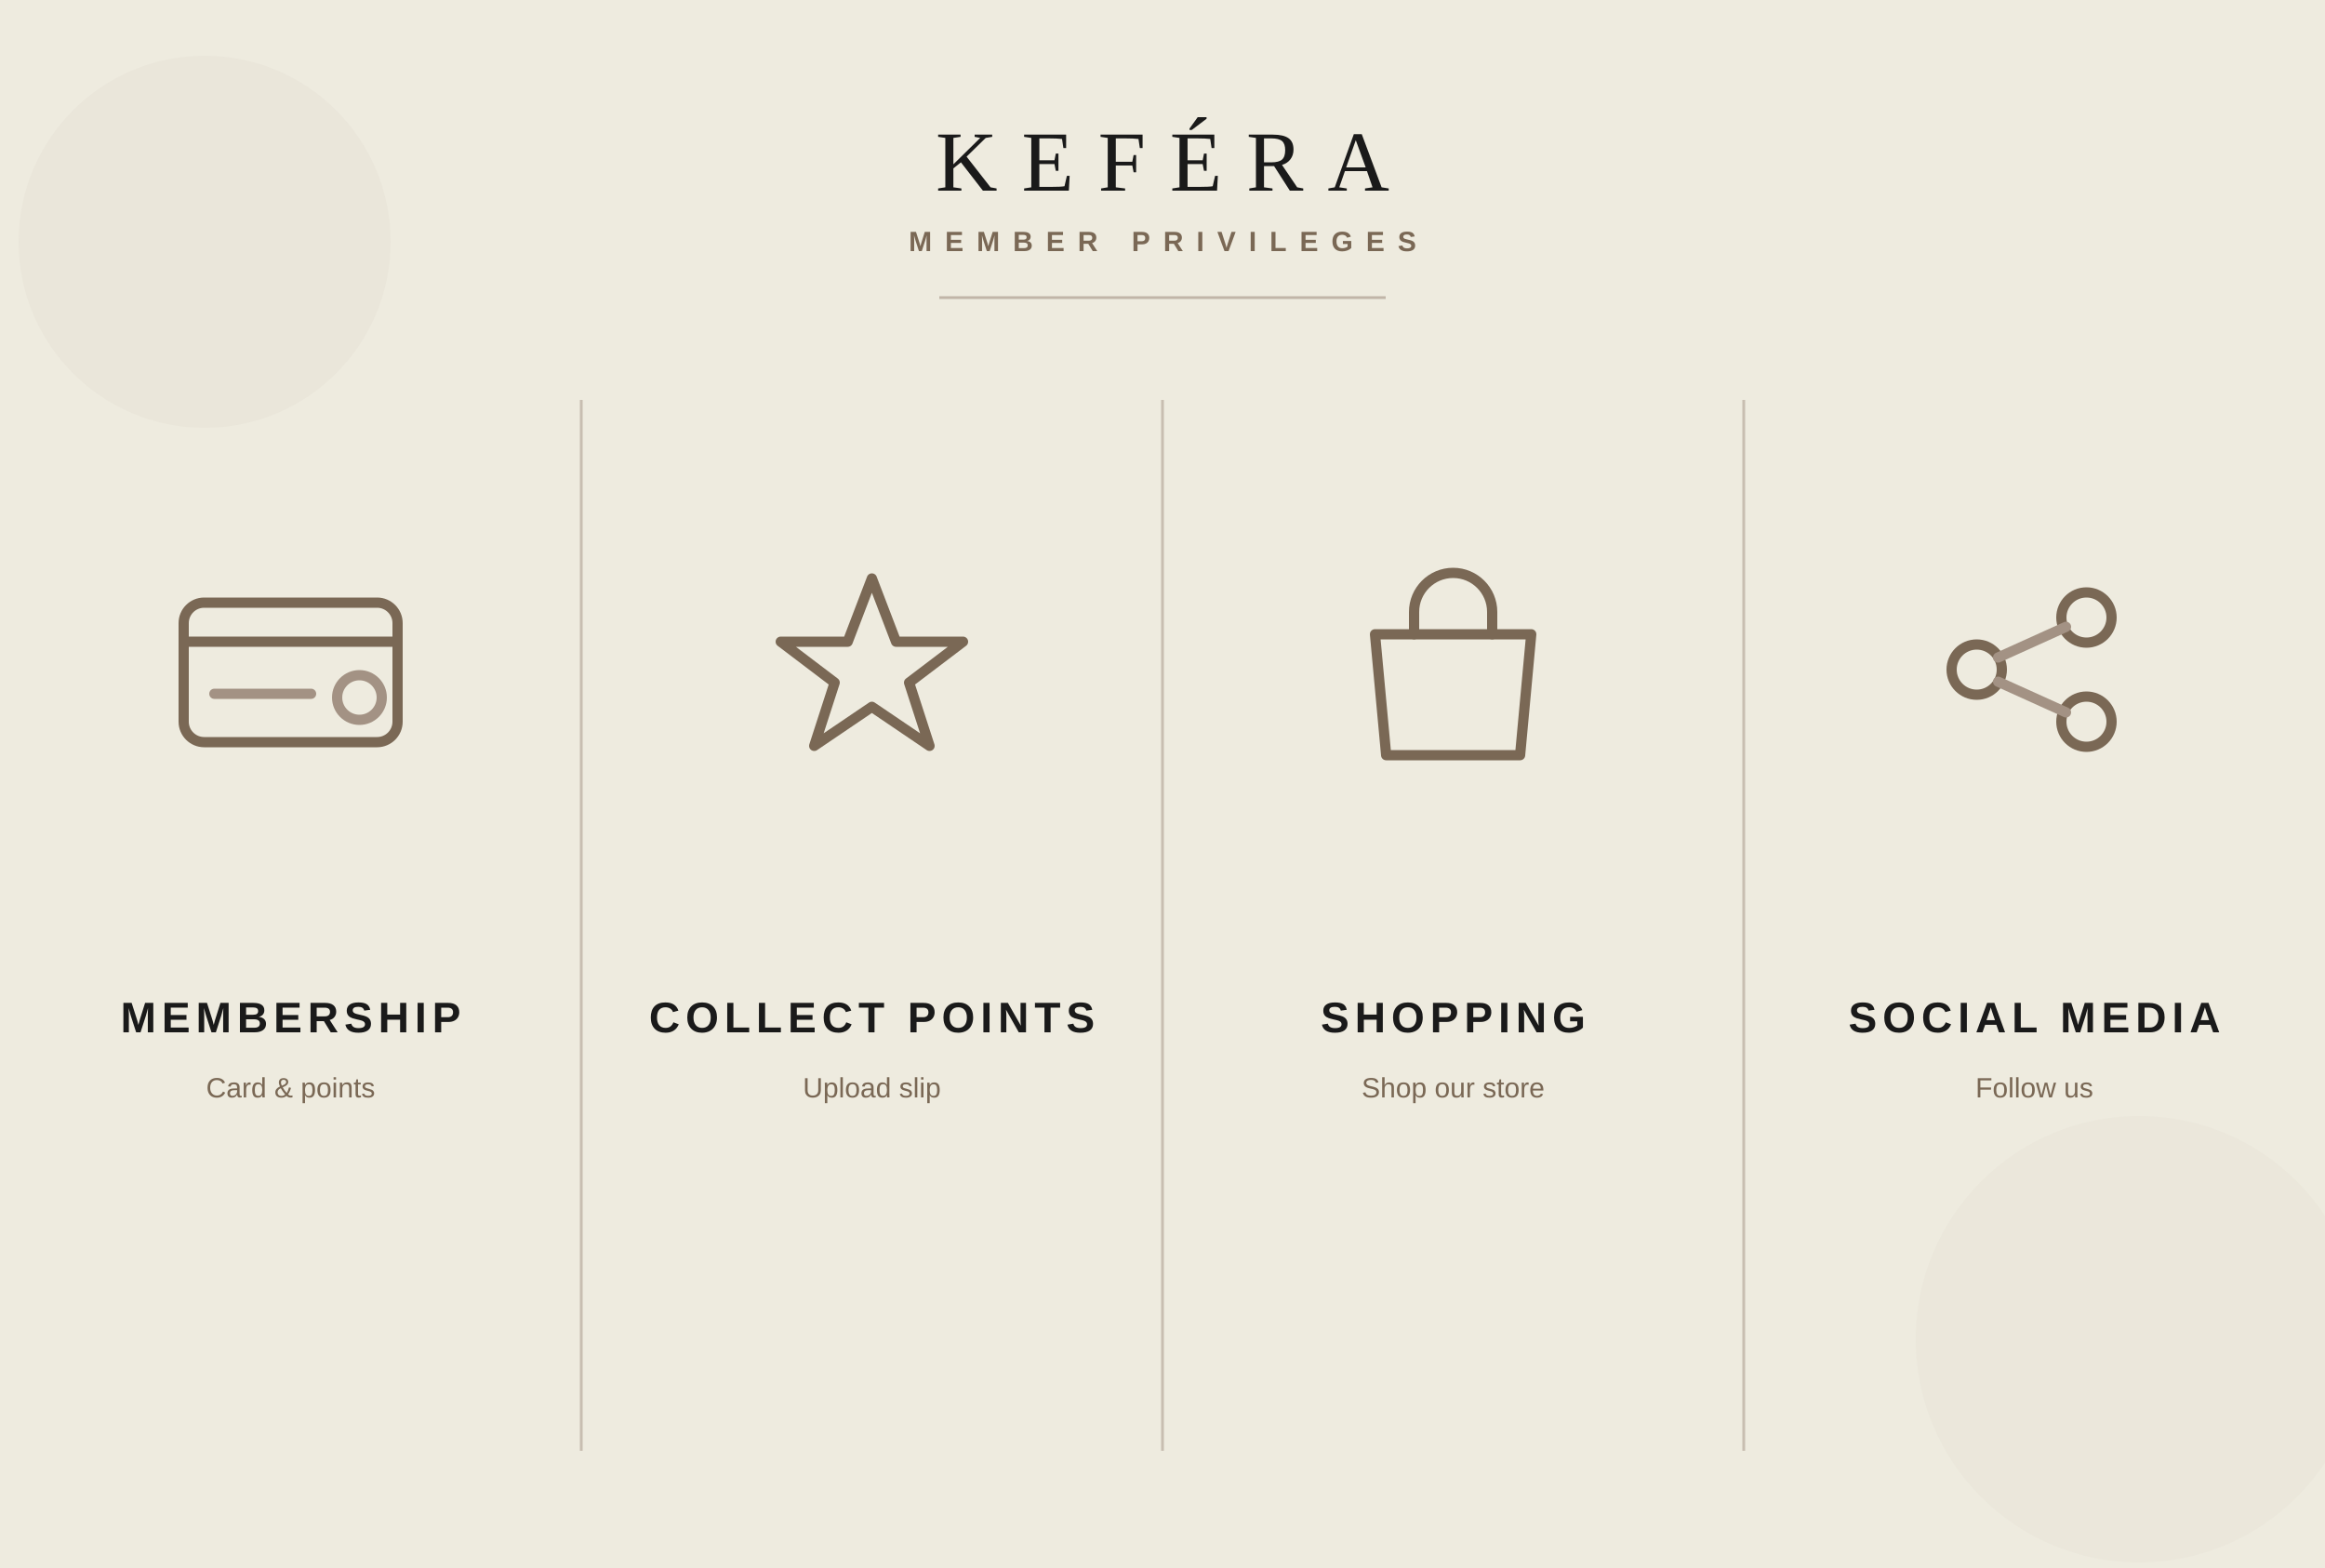
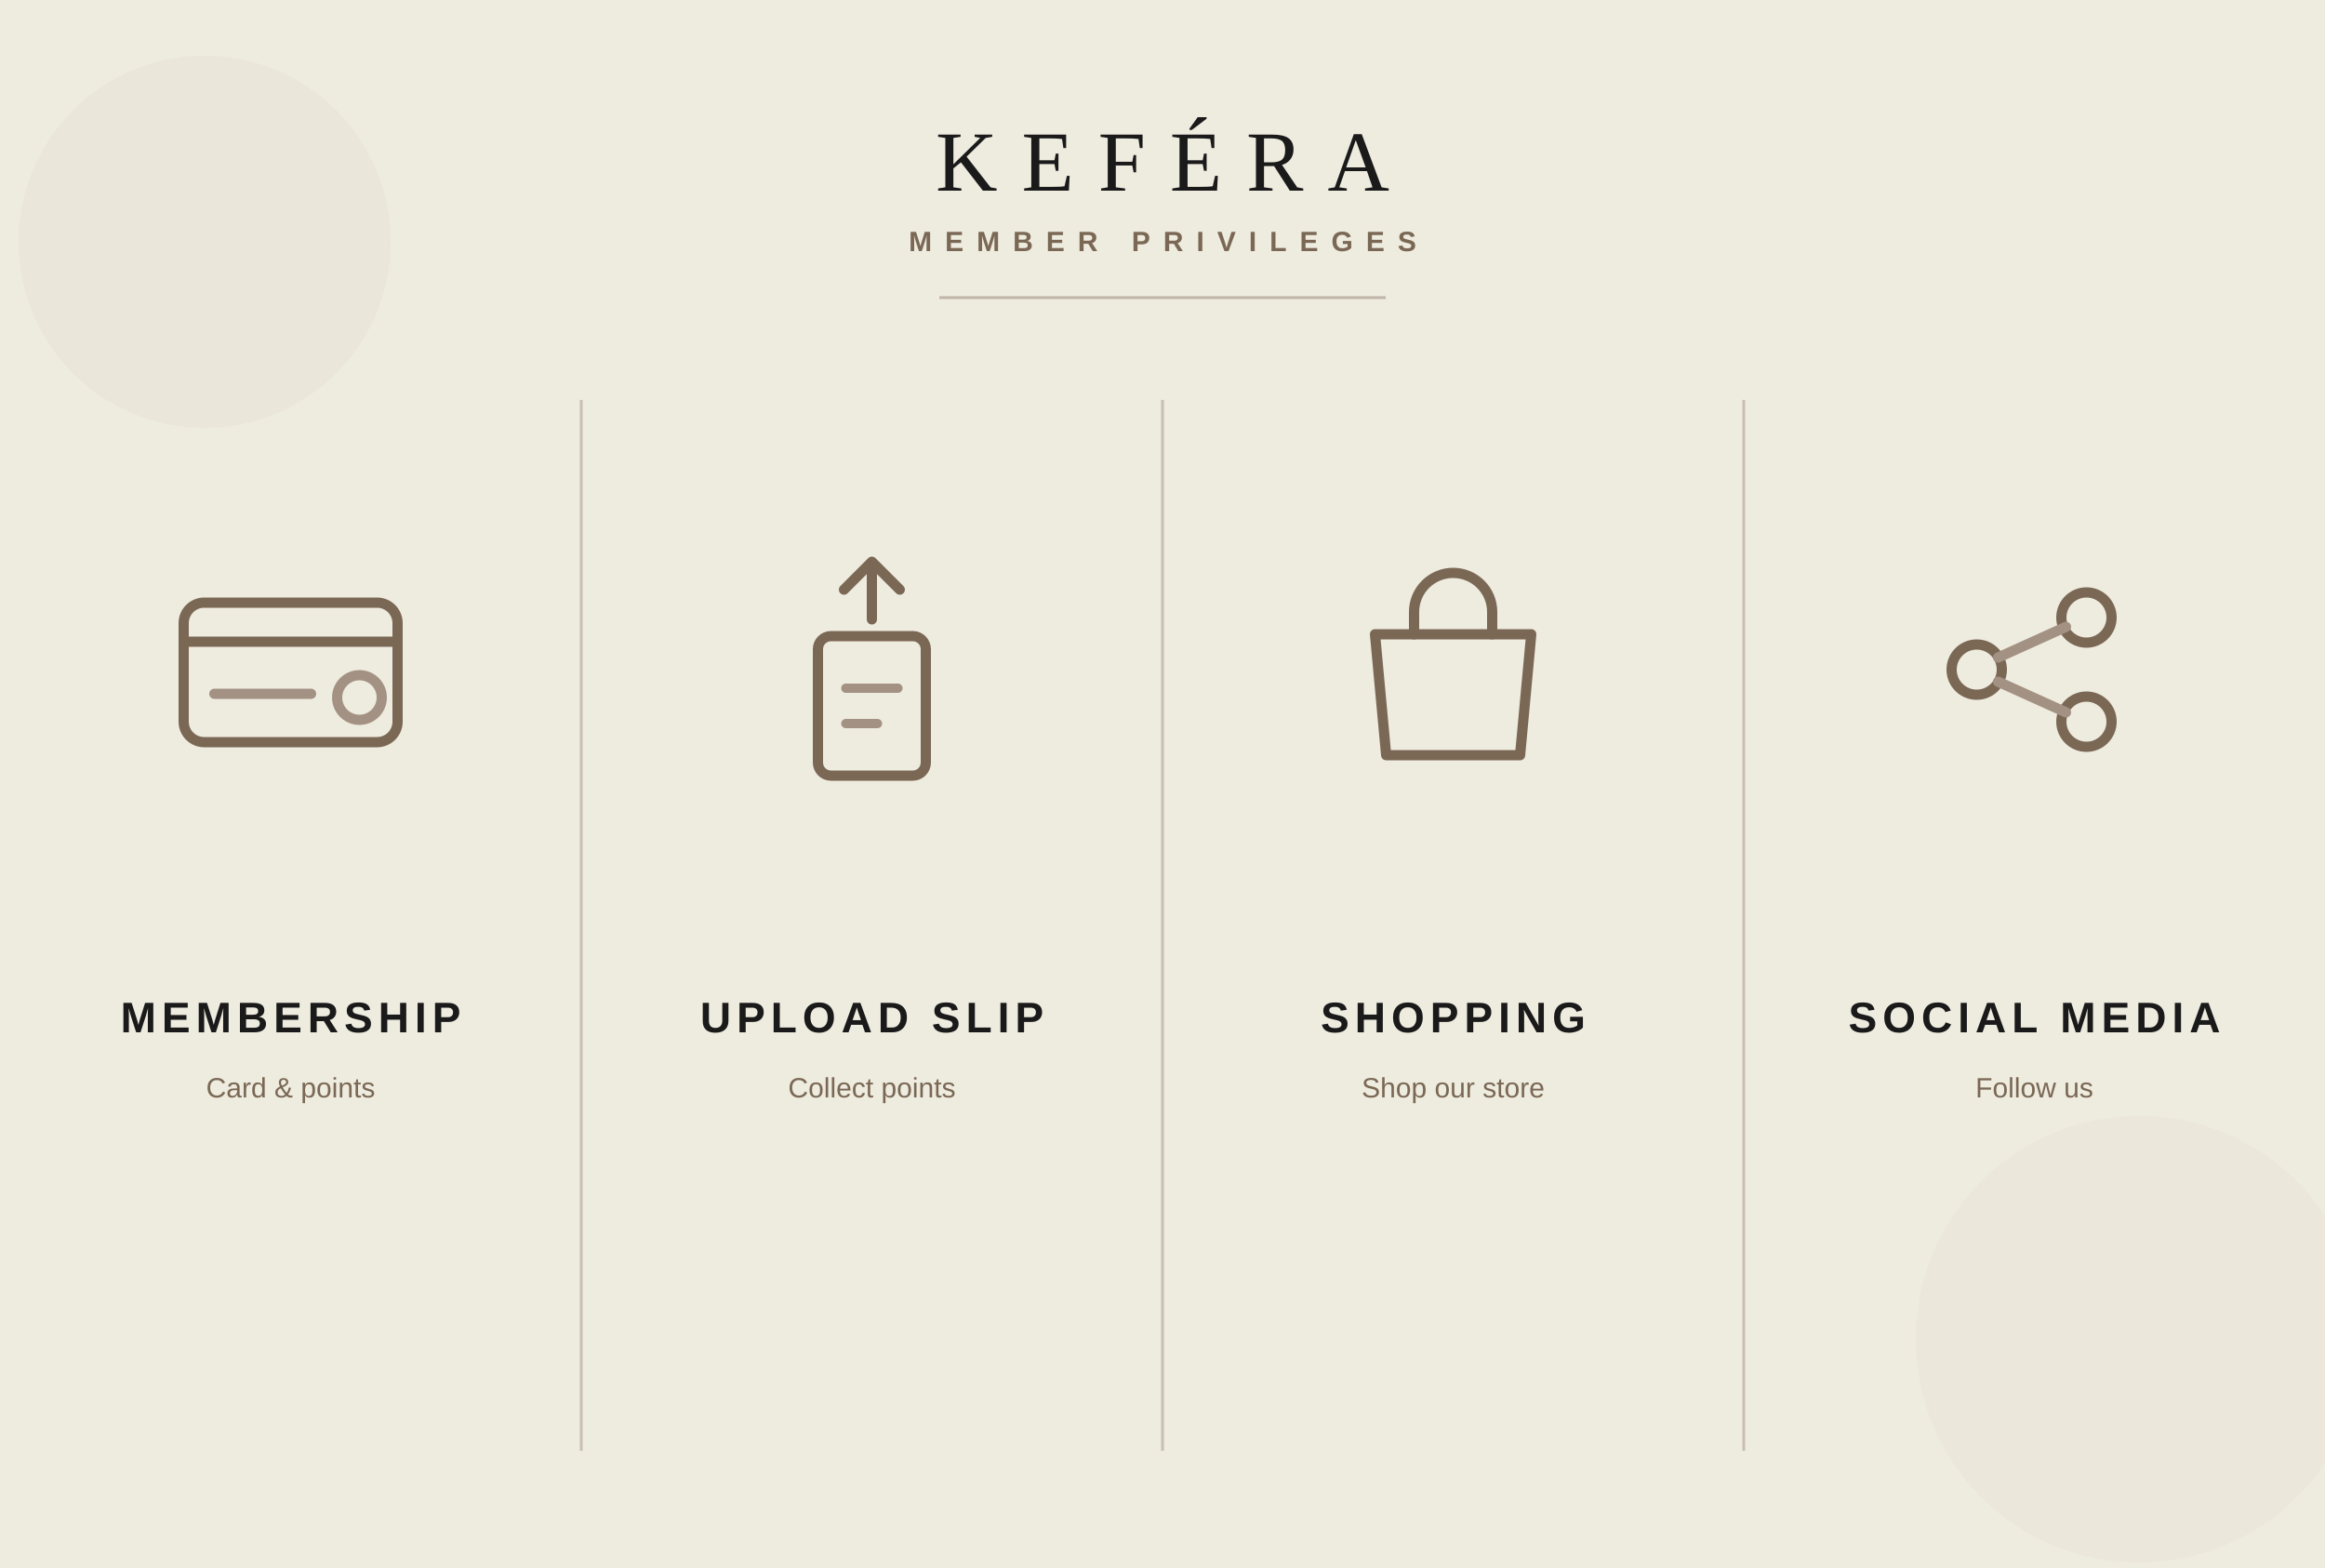
<svg xmlns="http://www.w3.org/2000/svg" width="2500" height="1686" viewBox="0 0 2500 1686">
  <rect width="2500" height="1686" fill="#eeebdf" />
  <circle cx="220" cy="260" r="200" fill="#a39284" opacity="0.06" />
  <circle cx="2300" cy="1440" r="240" fill="#a39284" opacity="0.05" />
  <text x="1250" y="205" text-anchor="middle" font-family="Cormorant Garamond, Georgia, 'Times New Roman', serif" font-weight="500" font-size="92" letter-spacing="26" fill="#1a1a1a">KEFÉRA</text>
  <text x="1250" y="270" text-anchor="middle" font-family="'Helvetica Neue', Arial, sans-serif" font-weight="600" font-size="30" letter-spacing="14" fill="#7a6855">MEMBER PRIVILEGES</text>
  <line x1="1010" y1="320" x2="1490" y2="320" stroke="#a39284" stroke-opacity="0.6" stroke-width="3" />
  <line x1="625" y1="430" x2="625" y2="1560" stroke="#a39284" stroke-opacity="0.5" stroke-width="3" />
  <line x1="1250" y1="430" x2="1250" y2="1560" stroke="#a39284" stroke-opacity="0.5" stroke-width="3" />
  <line x1="1875" y1="430" x2="1875" y2="1560" stroke="#a39284" stroke-opacity="0.5" stroke-width="3" />
  <g transform="translate(312.5 720)">
    <rect x="-115" y="-72" width="230" height="150" rx="22" fill="none" stroke="#7a6855" stroke-width="11" />
    <line x1="-115" y1="-30" x2="115" y2="-30" stroke="#7a6855" stroke-width="11" />
    <line x1="-82" y1="26" x2="22" y2="26" stroke="#a39284" stroke-width="11" stroke-linecap="round" />
    <circle cx="74" cy="30" r="24" fill="none" stroke="#a39284" stroke-width="11" />
  </g>
  <text x="312.5" y="1110" text-anchor="middle" font-family="'Helvetica Neue', Arial, sans-serif" font-weight="600" font-size="46" letter-spacing="6" fill="#1a1a1a">MEMBERSHIP</text>
  <text x="312.5" y="1180" text-anchor="middle" font-family="'Helvetica Neue', Arial, sans-serif" font-size="30" fill="#7a6855">Card &amp; points</text>
  <g transform="translate(937.5 720)">
-     <path d="M0,-98 L26,-30 L98,-30 L40,14 L62,82 L0,40 L-62,82 L-40,14 L-98,-30 L-26,-30 Z" fill="none" stroke="#7a6855" stroke-width="11" stroke-linejoin="round" />
+     <rect x="-58" y="-36" width="116" height="150" rx="14" fill="none" stroke="#7a6855" stroke-width="11" />
+     <line x1="-28" y1="20" x2="28" y2="20" stroke="#a39284" stroke-width="10" stroke-linecap="round" />
+     <line x1="-28" y1="58" x2="6" y2="58" stroke="#a39284" stroke-width="10" stroke-linecap="round" />
+     <path d="M0 -54 V-114 M-30 -86 L0 -116 L30 -86" fill="none" stroke="#7a6855" stroke-width="11" stroke-linecap="round" stroke-linejoin="round" />
  </g>
-   <text x="937.5" y="1110" text-anchor="middle" font-family="'Helvetica Neue', Arial, sans-serif" font-weight="600" font-size="46" letter-spacing="6" fill="#1a1a1a">COLLECT POINTS</text>
-   <text x="937.5" y="1180" text-anchor="middle" font-family="'Helvetica Neue', Arial, sans-serif" font-size="30" fill="#7a6855">Upload slip</text>
+   <text x="937.5" y="1110" text-anchor="middle" font-family="'Helvetica Neue', Arial, sans-serif" font-weight="600" font-size="46" letter-spacing="6" fill="#1a1a1a">UPLOAD SLIP</text>
+   <text x="937.5" y="1180" text-anchor="middle" font-family="'Helvetica Neue', Arial, sans-serif" font-size="30" fill="#7a6855">Collect points</text>
  <g transform="translate(1562.5 720)">
    <path d="M-84 -38 H84 L72 92 H-72 Z" fill="none" stroke="#7a6855" stroke-width="11" stroke-linejoin="round" />
    <path d="M-42 -38 V-62 A42 42 0 0 1 42 -62 V-38" fill="none" stroke="#7a6855" stroke-width="11" stroke-linecap="round" />
  </g>
  <text x="1562.5" y="1110" text-anchor="middle" font-family="'Helvetica Neue', Arial, sans-serif" font-weight="600" font-size="46" letter-spacing="6" fill="#1a1a1a">SHOPPING</text>
  <text x="1562.5" y="1180" text-anchor="middle" font-family="'Helvetica Neue', Arial, sans-serif" font-size="30" fill="#7a6855">Shop our store</text>
  <g transform="translate(2187.5 720)">
    <circle cx="-62" cy="0" r="27" fill="none" stroke="#7a6855" stroke-width="11" />
    <circle cx="56" cy="-56" r="27" fill="none" stroke="#7a6855" stroke-width="11" />
    <circle cx="56" cy="56" r="27" fill="none" stroke="#7a6855" stroke-width="11" />
    <line x1="-39" y1="-13" x2="34" y2="-46" stroke="#a39284" stroke-width="11" stroke-linecap="round" />
    <line x1="-39" y1="13" x2="34" y2="46" stroke="#a39284" stroke-width="11" stroke-linecap="round" />
  </g>
  <text x="2187.5" y="1110" text-anchor="middle" font-family="'Helvetica Neue', Arial, sans-serif" font-weight="600" font-size="46" letter-spacing="6" fill="#1a1a1a">SOCIAL MEDIA</text>
  <text x="2187.5" y="1180" text-anchor="middle" font-family="'Helvetica Neue', Arial, sans-serif" font-size="30" fill="#7a6855">Follow us</text>
</svg>
